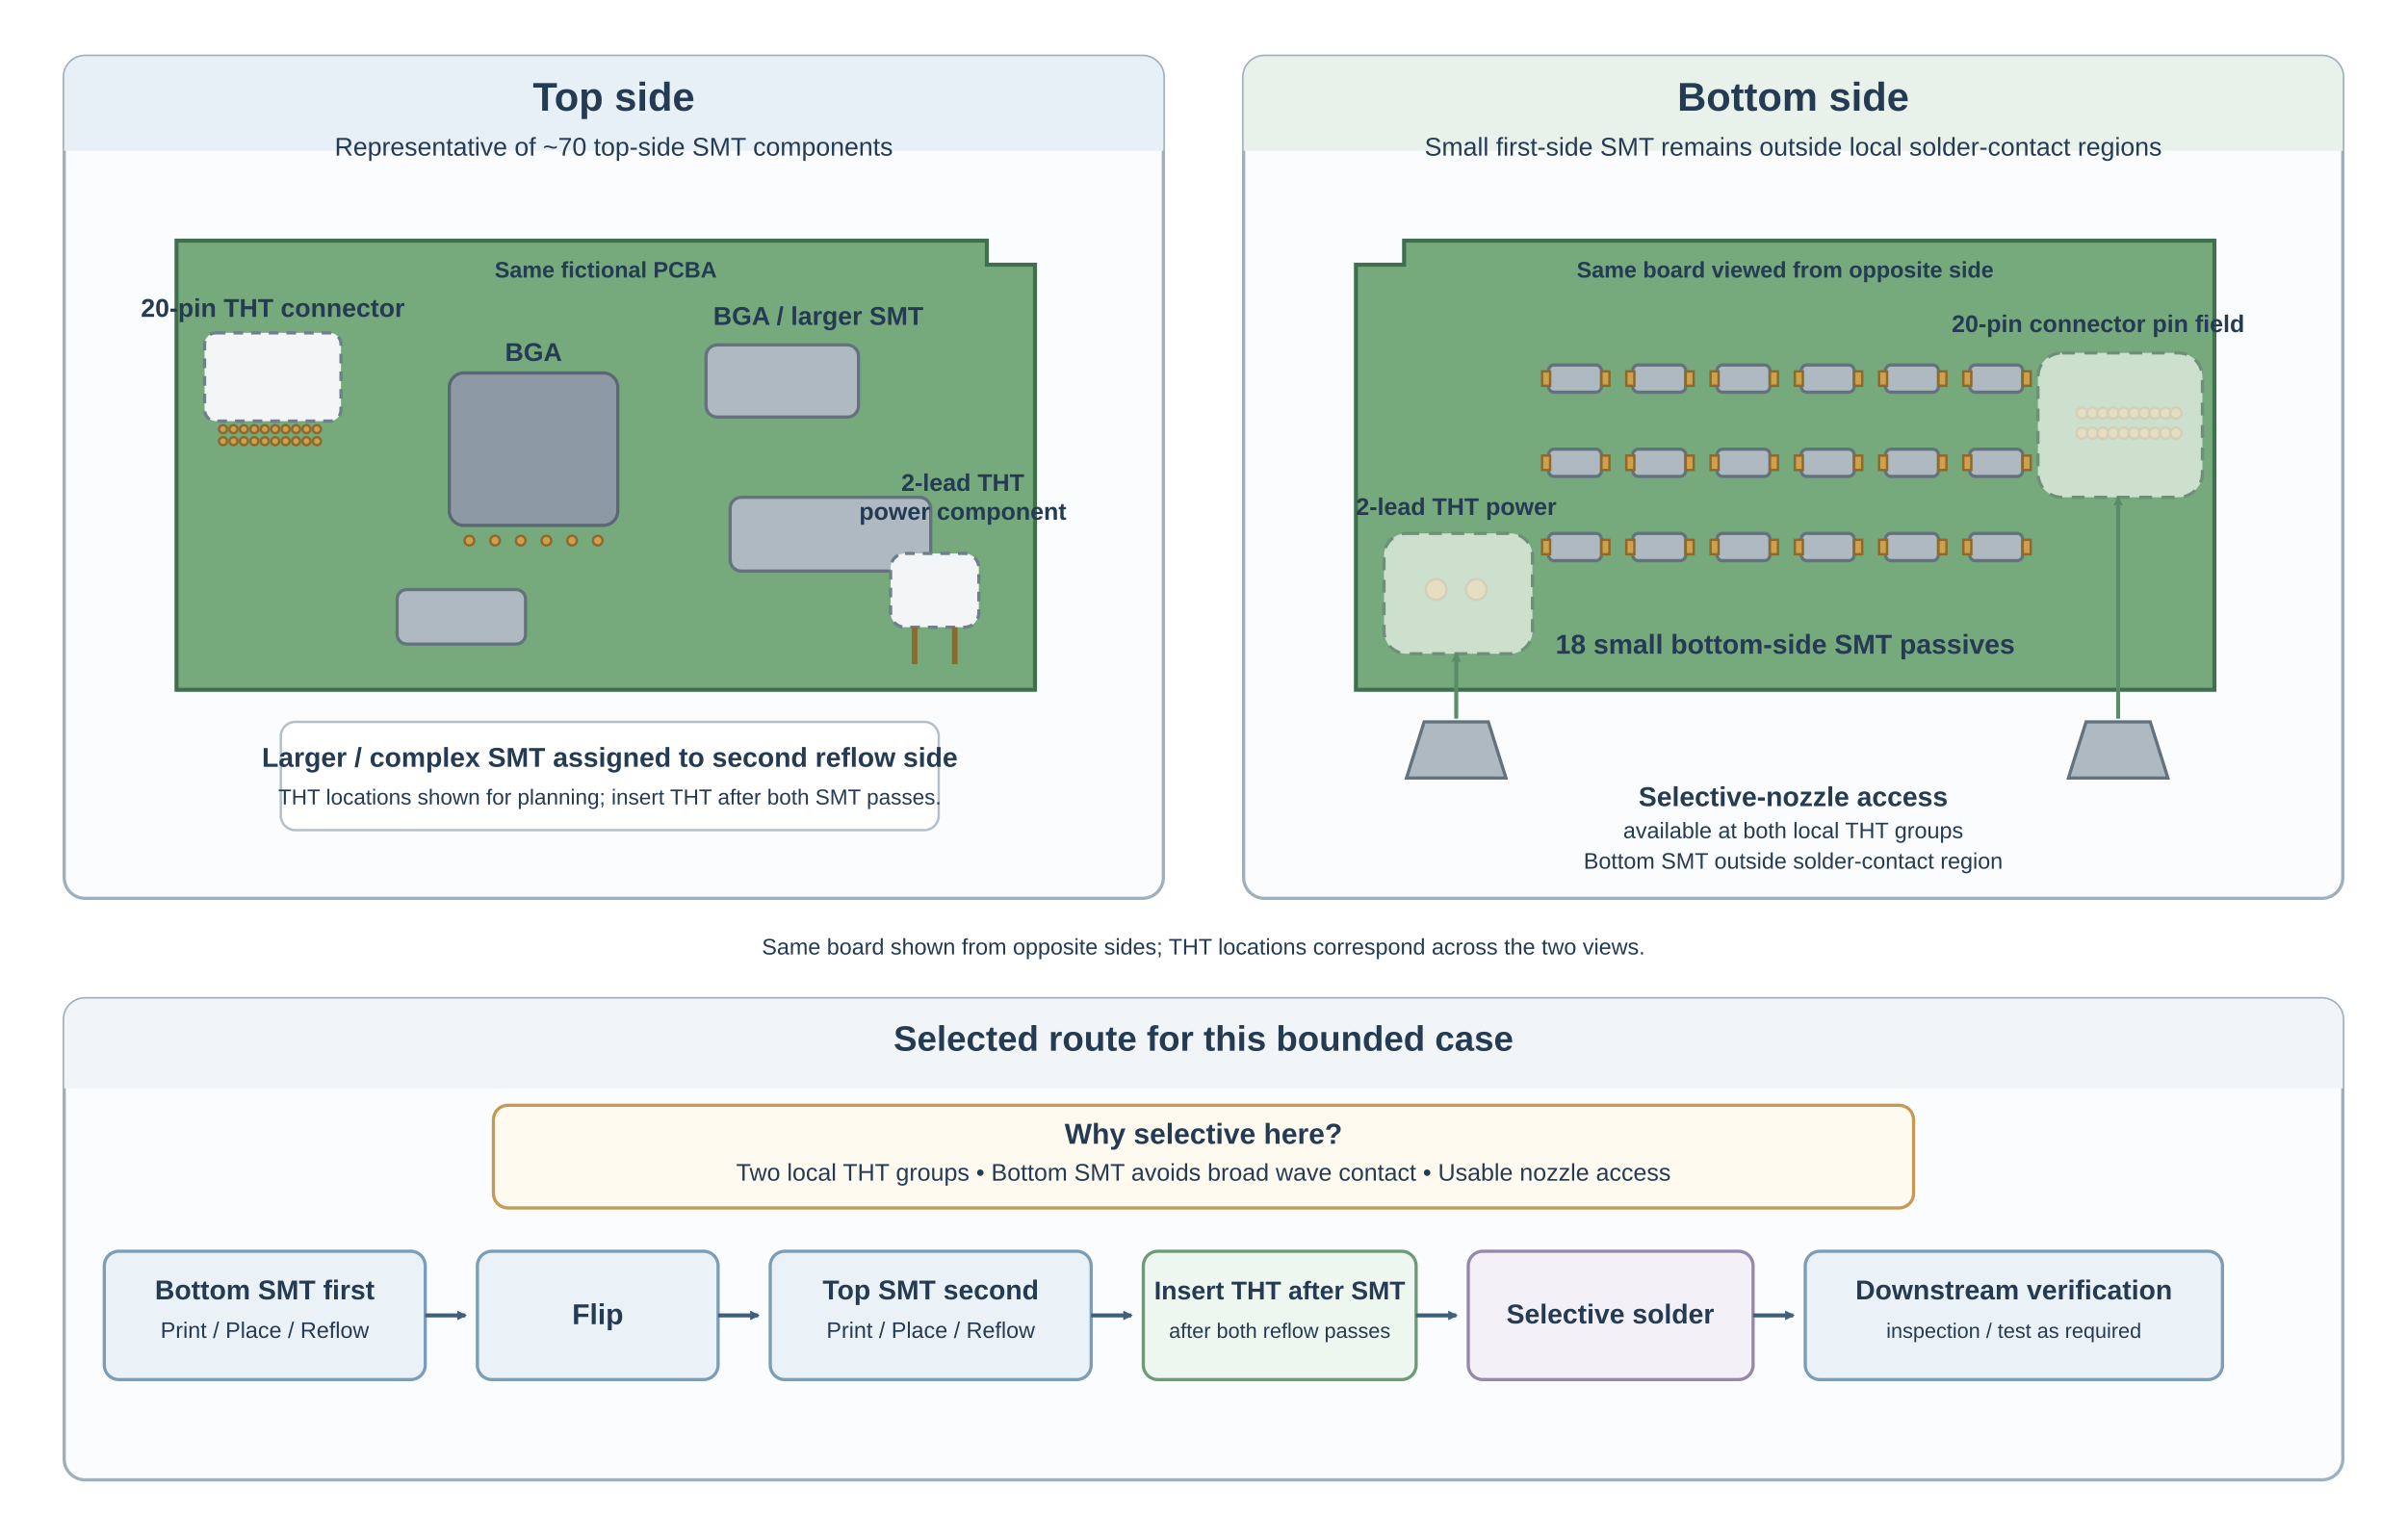
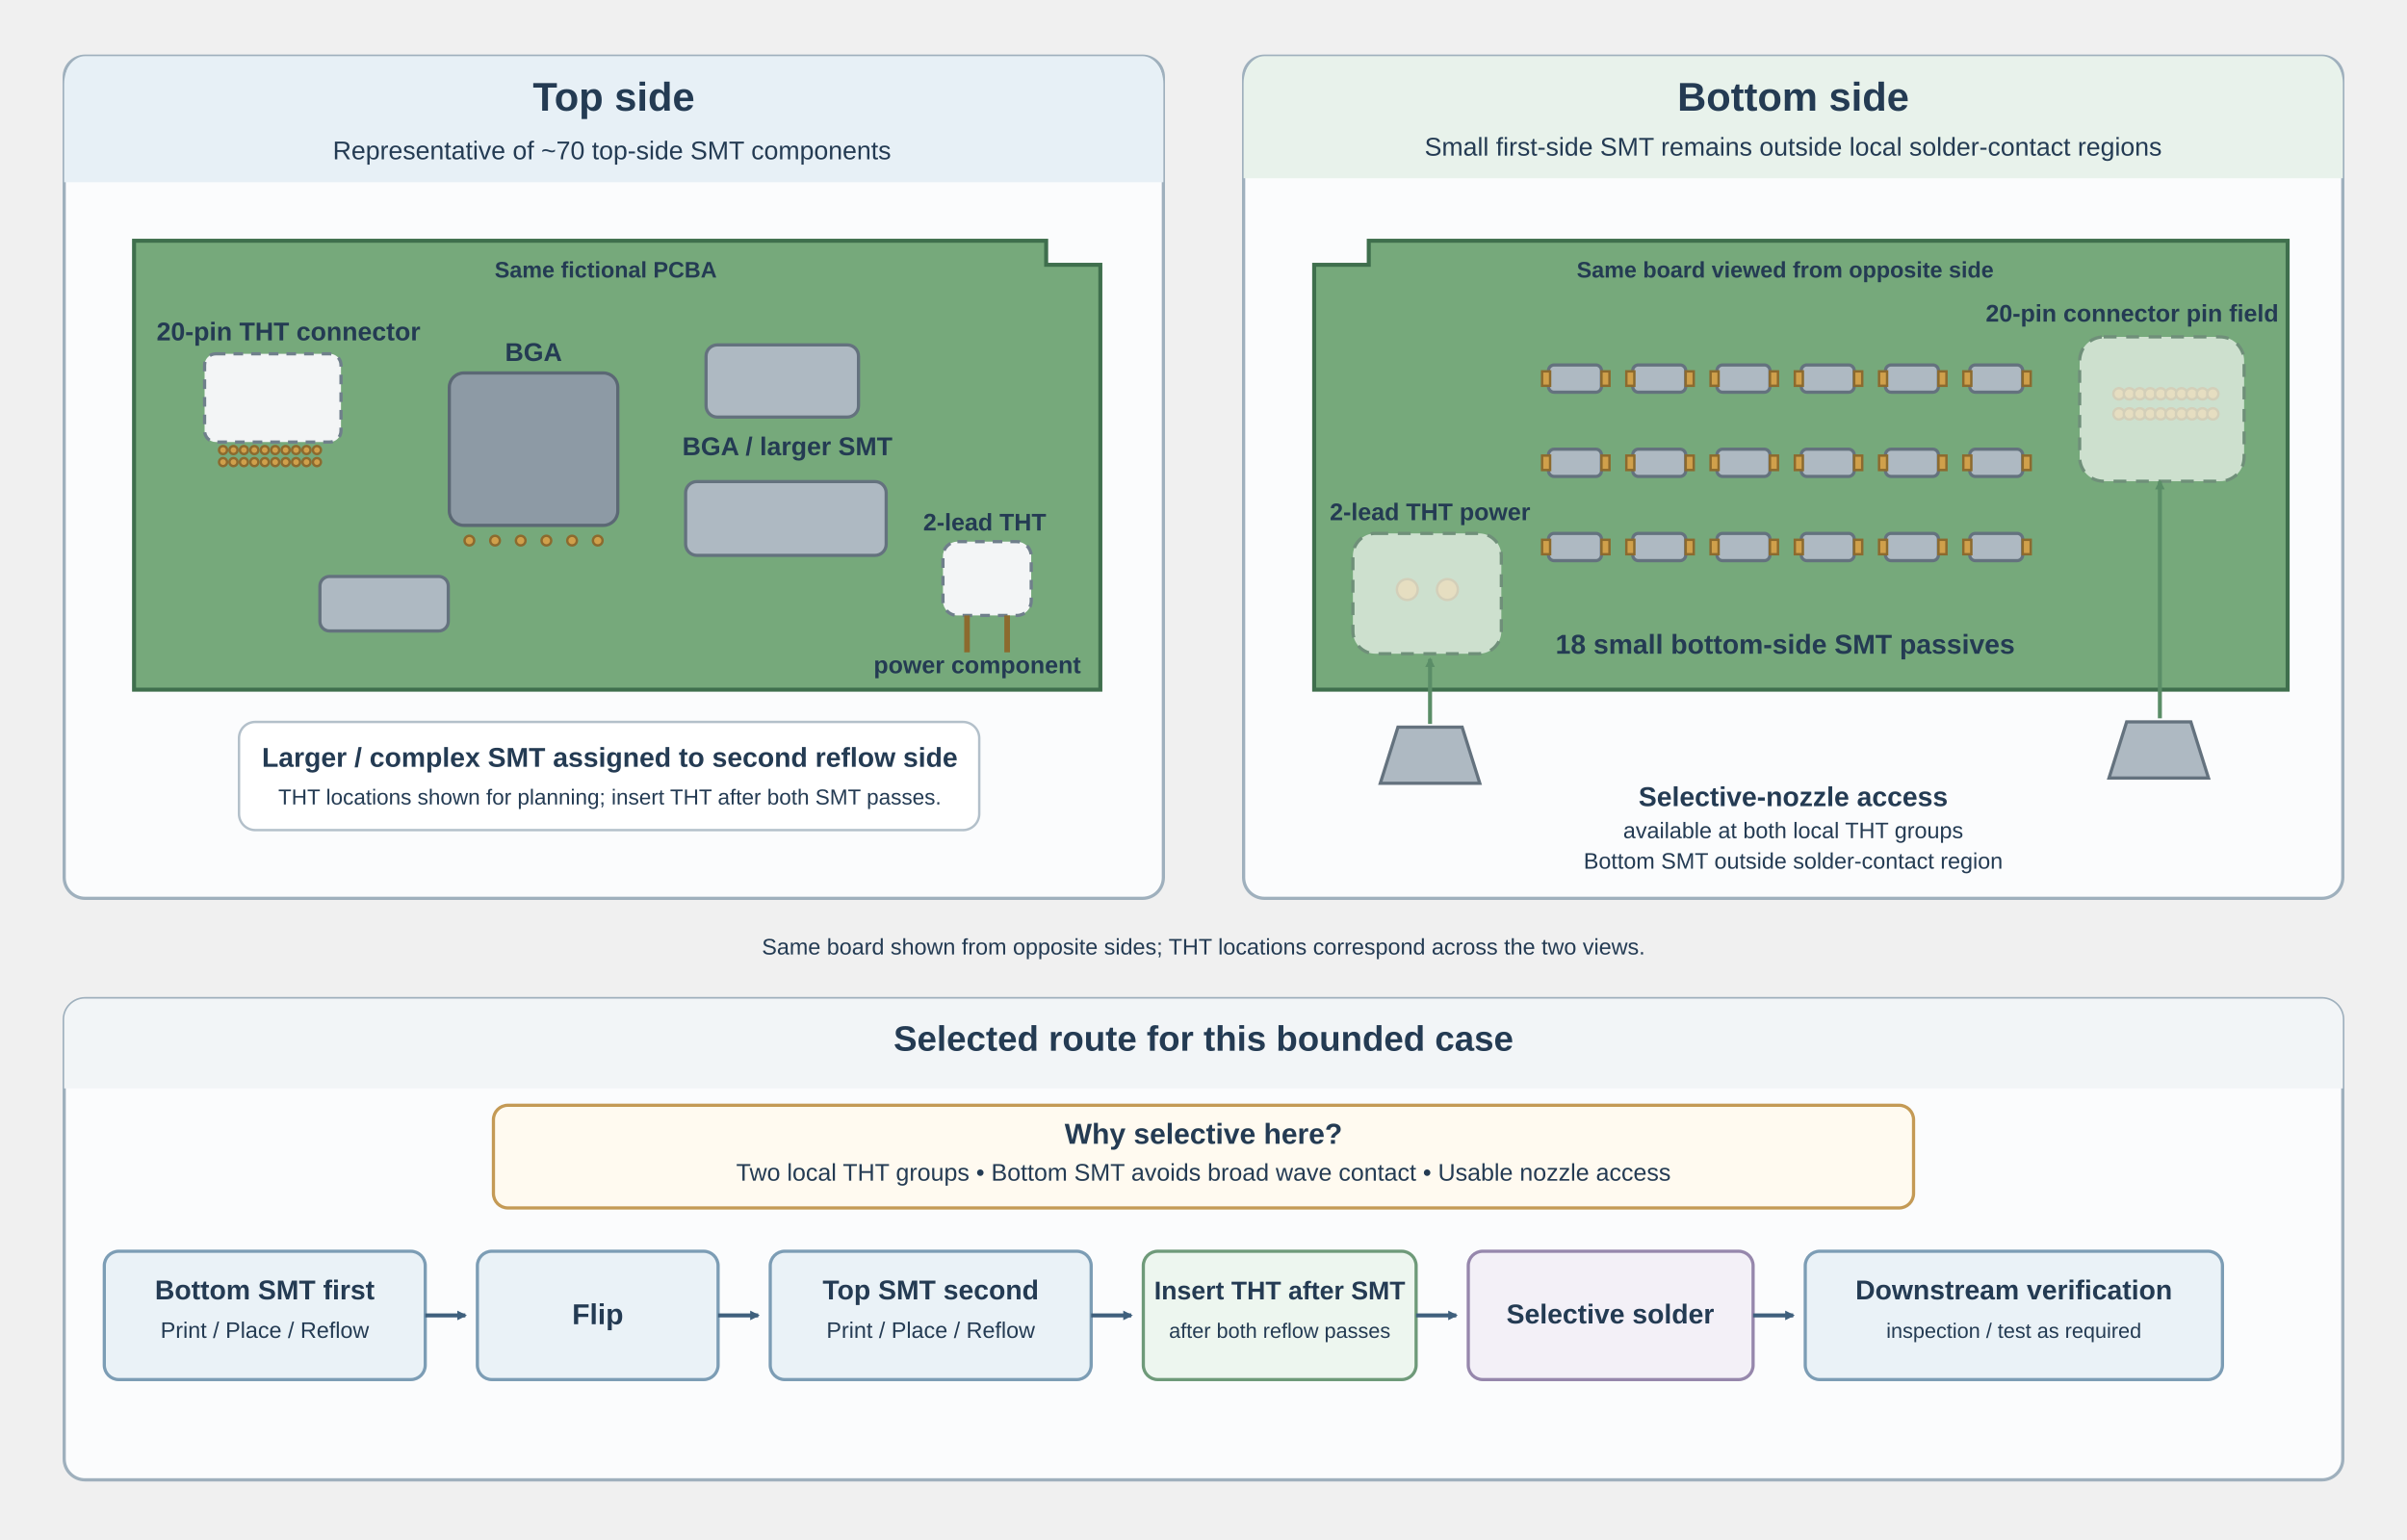
- <svg xmlns="http://www.w3.org/2000/svg" width="3000" height="1920" viewBox="0 0 3000 1920" preserveAspectRatio="xMidYMid meet">
-   <defs>
+ <svg xmlns="http://www.w3.org/2000/svg" width="3000" height="1920" viewBox="0 0 3000 1920" preserveAspectRatio="xMidYMid meet" version="1.1" id="svg135">
+   <defs id="defs2">
    <marker id="arrowNavy" markerWidth="12" markerHeight="12" refX="10" refY="6" orient="auto" markerUnits="userSpaceOnUse">
-       <path d="M0,0 L12,6 L0,12 z" fill="#3f607d" />
+       <path d="M0,0 L12,6 L0,12 z" fill="#3f607d" id="path1" />
    </marker>
    <marker id="arrowGreen" markerWidth="12" markerHeight="12" refX="10" refY="6" orient="auto" markerUnits="userSpaceOnUse">
-       <path d="M0,0 L12,6 L0,12 z" fill="#5a8d67" />
+       <path d="M0,0 L12,6 L0,12 z" fill="#5a8d67" id="path2" />
    </marker>
  </defs>
-   <rect x="0" y="0" width="3000" height="1920" fill="#ffffff" />
-   <style>
+   <style id="style2">
  .txt { font-family: Arial, Helvetica, sans-serif; fill:#243b53; }
  .panel { fill:#fbfcfd; stroke:#9fb0bd; stroke-width:4; }
  .headBlue { fill:#e7f0f6; }
  .headGreen { fill:#e8f2eb; }
  .headRoute { fill:#f2f5f7; }
  .board { fill:#76a97b; stroke:#3f6f4d; stroke-width:5; }
  .comp { fill:#aeb9c2; stroke:#64727e; stroke-width:4; }
  .compDark { fill:#8d9aa5; stroke:#5b6874; stroke-width:4; }
  .pad { fill:#d0a04b; stroke:#8c6a2e; stroke-width:3; }
  .call { fill:#ffffff; stroke:#b3c0ca; stroke-width:3; }
  .routeBox { fill:#eaf2f7; stroke:#7c9db5; stroke-width:4; }
  .routeGreen { fill:#edf6ef; stroke:#6e9a79; stroke-width:4; }
  .routePurple { fill:#f3f0f7; stroke:#9687ac; stroke-width:4; }
  .reason { fill:#fffaf0; stroke:#c49a55; stroke-width:4; }
  .zone { fill:#eef6ef; fill-opacity:0.72; stroke:#6f8f79; stroke-width:4; stroke-dasharray:16 12; }
  .leader { fill:none; stroke:#3f607d; stroke-width:4; marker-end:url(#arrowNavy); }
  .arrow { fill:none; stroke:#3f607d; stroke-width:5; marker-end:url(#arrowNavy); }
  .accessArrow { fill:none; stroke:#5a8d67; stroke-width:5; marker-end:url(#arrowGreen); }
</style>
-   <g id="top-side-panel">
-     <rect class="panel" x="80" y="70" width="1370" height="1050" rx="26" />
-     <path class="headBlue" d="M106,70 h1318 a26,26 0 0 1 26,26 v92 h-1370 v-92 a26,26 0 0 1 26,-26z" />
-     <text class="txt" x="765" y="138" text-anchor="middle" font-size="50" font-weight="700">Top side</text>
-     <text class="txt" x="765" y="194" text-anchor="middle" font-size="32" fill="#4f6b82">Representative of ~70 top-side SMT components</text>
-     <path class="board" d="M220,300 H1230 V330 H1290 V860 H220 Z" />
-     <text class="txt" x="755" y="346" text-anchor="middle" font-size="28" font-weight="700" fill="#2f6040">Same fictional PCBA</text>
-     <rect x="255" y="415" width="170" height="110" rx="14" fill="#f3f5f6" stroke="#6f7f8b" stroke-width="4" stroke-dasharray="12 10" />
-     <g id="conn-top-pins">
-       <circle class="pad" cx="278" cy="535" r="5" />
-       <circle class="pad" cx="291" cy="535" r="5" />
-       <circle class="pad" cx="304" cy="535" r="5" />
-       <circle class="pad" cx="317" cy="535" r="5" />
-       <circle class="pad" cx="330" cy="535" r="5" />
-       <circle class="pad" cx="343" cy="535" r="5" />
-       <circle class="pad" cx="356" cy="535" r="5" />
-       <circle class="pad" cx="369" cy="535" r="5" />
-       <circle class="pad" cx="382" cy="535" r="5" />
-       <circle class="pad" cx="395" cy="535" r="5" />
-       <circle class="pad" cx="278" cy="550" r="5" />
-       <circle class="pad" cx="291" cy="550" r="5" />
-       <circle class="pad" cx="304" cy="550" r="5" />
-       <circle class="pad" cx="317" cy="550" r="5" />
-       <circle class="pad" cx="330" cy="550" r="5" />
-       <circle class="pad" cx="343" cy="550" r="5" />
-       <circle class="pad" cx="356" cy="550" r="5" />
-       <circle class="pad" cx="369" cy="550" r="5" />
-       <circle class="pad" cx="382" cy="550" r="5" />
-       <circle class="pad" cx="395" cy="550" r="5" />
-     </g>
-     <text class="txt" x="340" y="395" text-anchor="middle" font-size="32" font-weight="700">20-pin THT connector</text>
-     <rect class="compDark" x="560" y="465" width="210" height="190" rx="18" />
-     <circle class="pad" cx="585" cy="674" r="6" />
-     <circle class="pad" cx="617" cy="674" r="6" />
-     <circle class="pad" cx="649" cy="674" r="6" />
-     <circle class="pad" cx="681" cy="674" r="6" />
-     <circle class="pad" cx="713" cy="674" r="6" />
-     <circle class="pad" cx="745" cy="674" r="6" />
-     <text class="txt" x="665" y="450" text-anchor="middle" font-size="32" font-weight="700">BGA</text>
-     <rect class="comp" x="880" y="430" width="190" height="90" rx="14" />
-     <rect class="comp" x="910" y="620" width="250" height="92" rx="14" />
-     <rect class="comp" x="495" y="735" width="160" height="68" rx="12" />
-     <text class="txt" x="1020" y="405" text-anchor="middle" font-size="32" font-weight="700">BGA / larger SMT</text>
-     <rect x="1110" y="690" width="110" height="92" rx="18" fill="#f3f5f6" stroke="#6f7f8b" stroke-width="4" stroke-dasharray="12 10" />
-     <line x1="1140" y1="782" x2="1140" y2="828" stroke="#8c6a2e" stroke-width="7" />
-     <line x1="1190" y1="782" x2="1190" y2="828" stroke="#8c6a2e" stroke-width="7" />
-     <text class="txt" x="1200" y="612" text-anchor="middle" font-size="30" font-weight="700">2-lead THT</text>
-     <text class="txt" x="1200" y="648" text-anchor="middle" font-size="30" font-weight="700">power component</text>
-     <rect class="call" x="350" y="900" width="820" height="135" rx="18" />
-     <text class="txt" x="760" y="956" text-anchor="middle" font-size="34" font-weight="700">Larger / complex SMT assigned to second reflow side</text>
-     <text class="txt" x="760" y="1003" text-anchor="middle" font-size="27" fill="#5b7184">THT locations shown for planning; insert THT after both SMT passes.</text>
-   </g>
-   <g id="bottom-side-panel">
-     <rect class="panel" x="1550" y="70" width="1370" height="1050" rx="26" />
-     <path class="headGreen" d="M1576,70 h1318 a26,26 0 0 1 26,26 v92 h-1370 v-92 a26,26 0 0 1 26,-26z" />
-     <text class="txt" x="2235" y="138" text-anchor="middle" font-size="50" font-weight="700">Bottom side</text>
-     <text class="txt" x="2235" y="194" text-anchor="middle" font-size="32" fill="#4f6b82">Small first-side SMT remains outside local solder-contact regions</text>
-     <path class="board" d="M1690,330 H1750 V300 H2760 V860 H1690 Z" />
-     <text class="txt" x="2225" y="346" text-anchor="middle" font-size="28" font-weight="700" fill="#2f6040">Same board viewed from opposite side</text>
-     <circle class="pad" cx="1790" cy="735" r="13" />
-     <circle class="pad" cx="1840" cy="735" r="13" />
-     <rect class="zone" x="1725" y="665" width="185" height="150" rx="28" />
-     <text class="txt" x="1815" y="642" text-anchor="middle" font-size="30" font-weight="700">2-lead THT power</text>
-     <g id="bottom-passives">
-       <g>
-         <rect class="comp" x="1930" y="455" width="66" height="34" rx="7" />
-         <rect class="pad" x="1922" y="463" width="10" height="18" />
-         <rect class="pad" x="1996" y="463" width="10" height="18" />
-       </g>
-       <g>
-         <rect class="comp" x="2035" y="455" width="66" height="34" rx="7" />
-         <rect class="pad" x="2027" y="463" width="10" height="18" />
-         <rect class="pad" x="2101" y="463" width="10" height="18" />
-       </g>
-       <g>
-         <rect class="comp" x="2140" y="455" width="66" height="34" rx="7" />
-         <rect class="pad" x="2132" y="463" width="10" height="18" />
-         <rect class="pad" x="2206" y="463" width="10" height="18" />
-       </g>
-       <g>
-         <rect class="comp" x="2245" y="455" width="66" height="34" rx="7" />
-         <rect class="pad" x="2237" y="463" width="10" height="18" />
-         <rect class="pad" x="2311" y="463" width="10" height="18" />
-       </g>
-       <g>
-         <rect class="comp" x="2350" y="455" width="66" height="34" rx="7" />
-         <rect class="pad" x="2342" y="463" width="10" height="18" />
-         <rect class="pad" x="2416" y="463" width="10" height="18" />
-       </g>
-       <g>
-         <rect class="comp" x="2455" y="455" width="66" height="34" rx="7" />
-         <rect class="pad" x="2447" y="463" width="10" height="18" />
-         <rect class="pad" x="2521" y="463" width="10" height="18" />
-       </g>
-       <g>
-         <rect class="comp" x="1930" y="560" width="66" height="34" rx="7" />
-         <rect class="pad" x="1922" y="568" width="10" height="18" />
-         <rect class="pad" x="1996" y="568" width="10" height="18" />
-       </g>
-       <g>
-         <rect class="comp" x="2035" y="560" width="66" height="34" rx="7" />
-         <rect class="pad" x="2027" y="568" width="10" height="18" />
-         <rect class="pad" x="2101" y="568" width="10" height="18" />
-       </g>
-       <g>
-         <rect class="comp" x="2140" y="560" width="66" height="34" rx="7" />
-         <rect class="pad" x="2132" y="568" width="10" height="18" />
-         <rect class="pad" x="2206" y="568" width="10" height="18" />
-       </g>
-       <g>
-         <rect class="comp" x="2245" y="560" width="66" height="34" rx="7" />
-         <rect class="pad" x="2237" y="568" width="10" height="18" />
-         <rect class="pad" x="2311" y="568" width="10" height="18" />
-       </g>
-       <g>
-         <rect class="comp" x="2350" y="560" width="66" height="34" rx="7" />
-         <rect class="pad" x="2342" y="568" width="10" height="18" />
-         <rect class="pad" x="2416" y="568" width="10" height="18" />
-       </g>
-       <g>
-         <rect class="comp" x="2455" y="560" width="66" height="34" rx="7" />
-         <rect class="pad" x="2447" y="568" width="10" height="18" />
-         <rect class="pad" x="2521" y="568" width="10" height="18" />
-       </g>
-       <g>
-         <rect class="comp" x="1930" y="665" width="66" height="34" rx="7" />
-         <rect class="pad" x="1922" y="673" width="10" height="18" />
-         <rect class="pad" x="1996" y="673" width="10" height="18" />
-       </g>
-       <g>
-         <rect class="comp" x="2035" y="665" width="66" height="34" rx="7" />
-         <rect class="pad" x="2027" y="673" width="10" height="18" />
-         <rect class="pad" x="2101" y="673" width="10" height="18" />
-       </g>
-       <g>
-         <rect class="comp" x="2140" y="665" width="66" height="34" rx="7" />
-         <rect class="pad" x="2132" y="673" width="10" height="18" />
-         <rect class="pad" x="2206" y="673" width="10" height="18" />
-       </g>
-       <g>
-         <rect class="comp" x="2245" y="665" width="66" height="34" rx="7" />
-         <rect class="pad" x="2237" y="673" width="10" height="18" />
-         <rect class="pad" x="2311" y="673" width="10" height="18" />
-       </g>
-       <g>
-         <rect class="comp" x="2350" y="665" width="66" height="34" rx="7" />
-         <rect class="pad" x="2342" y="673" width="10" height="18" />
-         <rect class="pad" x="2416" y="673" width="10" height="18" />
-       </g>
-       <g>
-         <rect class="comp" x="2455" y="665" width="66" height="34" rx="7" />
-         <rect class="pad" x="2447" y="673" width="10" height="18" />
-         <rect class="pad" x="2521" y="673" width="10" height="18" />
-       </g>
-     </g>
-     <text class="txt" x="2225" y="815" text-anchor="middle" font-size="34" font-weight="700">18 small bottom-side SMT passives</text>
-     <g id="connector-bottom-pins">
-       <circle class="pad" cx="2595" cy="515" r="7" />
-       <circle class="pad" cx="2608" cy="515" r="7" />
-       <circle class="pad" cx="2621" cy="515" r="7" />
-       <circle class="pad" cx="2634" cy="515" r="7" />
-       <circle class="pad" cx="2647" cy="515" r="7" />
-       <circle class="pad" cx="2660" cy="515" r="7" />
-       <circle class="pad" cx="2673" cy="515" r="7" />
-       <circle class="pad" cx="2686" cy="515" r="7" />
-       <circle class="pad" cx="2699" cy="515" r="7" />
-       <circle class="pad" cx="2712" cy="515" r="7" />
-       <circle class="pad" cx="2595" cy="540" r="7" />
-       <circle class="pad" cx="2608" cy="540" r="7" />
-       <circle class="pad" cx="2621" cy="540" r="7" />
-       <circle class="pad" cx="2634" cy="540" r="7" />
-       <circle class="pad" cx="2647" cy="540" r="7" />
-       <circle class="pad" cx="2660" cy="540" r="7" />
-       <circle class="pad" cx="2673" cy="540" r="7" />
-       <circle class="pad" cx="2686" cy="540" r="7" />
-       <circle class="pad" cx="2699" cy="540" r="7" />
-       <circle class="pad" cx="2712" cy="540" r="7" />
-     </g>
-     <rect class="zone" x="2540" y="440" width="205" height="180" rx="30" />
-     <text class="txt" x="2615" y="414" text-anchor="middle" font-size="30" font-weight="700">20-pin connector pin field</text>
-     <g id="selective-nozzles">
-       <path d="M1775,900 h80 l22,70 h-124 z" fill="#aeb9c2" stroke="#64727e" stroke-width="4" />
-       <line class="accessArrow" x1="1815" y1="896" x2="1815" y2="815" />
-       <path d="M2600,900 h80 l22,70 h-124 z" fill="#aeb9c2" stroke="#64727e" stroke-width="4" />
-       <line class="accessArrow" x1="2640" y1="896" x2="2640" y2="620" />
-     </g>
-     <text class="txt" x="2235" y="1005" text-anchor="middle" font-size="34" font-weight="700" fill="#507e5c">Selective-nozzle access</text>
-     <text class="txt" x="2235" y="1045" text-anchor="middle" font-size="28" fill="#5b7184">available at both local THT groups</text>
-     <text class="txt" x="2235" y="1083" text-anchor="middle" font-size="28" fill="#5b7184">Bottom SMT outside solder-contact region</text>
-   </g>
+   <rect class="panel" x="80" y="70" width="1370" height="1050" rx="26" id="rect3" />
+   <path class="headBlue" d="m 106,70 h 1318 a 26,34.644 0 0 1 26,34.644 v 122.587 H 80 V 104.644 A 26,34.644 0 0 1 106,70 Z" id="path3" style="stroke-width:1.154" />
+   <text class="txt" x="765" y="138" text-anchor="middle" font-size="50px" font-weight="700" id="text3">Top side</text>
+   <text class="txt" x="762.692" y="198.615" text-anchor="middle" font-size="32px" fill="#4f6b82" id="text4">Representative of ~70 top-side SMT components</text>
+   <path class="board" d="M 167.075,300.152 H 1303.903 v 29.984 h 67.534 V 859.848 H 167.075 Z" id="path4" />
+   <text class="txt" x="755" y="346" text-anchor="middle" font-size="28px" font-weight="700" fill="#2f6040" id="text5">Same fictional PCBA</text>
+   <rect x="255" y="441.109" width="170" height="110" rx="14" fill="#f3f5f6" stroke="#6f7f8b" stroke-width="4" stroke-dasharray="12, 10" id="rect5" />
+   <g id="conn-top-pins" transform="translate(0,26.10856)">
+     <circle class="pad" cx="278" cy="535" r="5" id="circle5" />
+     <circle class="pad" cx="291" cy="535" r="5" id="circle6" />
+     <circle class="pad" cx="304" cy="535" r="5" id="circle7" />
+     <circle class="pad" cx="317" cy="535" r="5" id="circle8" />
+     <circle class="pad" cx="330" cy="535" r="5" id="circle9" />
+     <circle class="pad" cx="343" cy="535" r="5" id="circle10" />
+     <circle class="pad" cx="356" cy="535" r="5" id="circle11" />
+     <circle class="pad" cx="369" cy="535" r="5" id="circle12" />
+     <circle class="pad" cx="382" cy="535" r="5" id="circle13" />
+     <circle class="pad" cx="395" cy="535" r="5" id="circle14" />
+     <circle class="pad" cx="278" cy="550" r="5" id="circle15" />
+     <circle class="pad" cx="291" cy="550" r="5" id="circle16" />
+     <circle class="pad" cx="304" cy="550" r="5" id="circle17" />
+     <circle class="pad" cx="317" cy="550" r="5" id="circle18" />
+     <circle class="pad" cx="330" cy="550" r="5" id="circle19" />
+     <circle class="pad" cx="343" cy="550" r="5" id="circle20" />
+     <circle class="pad" cx="356" cy="550" r="5" id="circle21" />
+     <circle class="pad" cx="369" cy="550" r="5" id="circle22" />
+     <circle class="pad" cx="382" cy="550" r="5" id="circle23" />
+     <circle class="pad" cx="395" cy="550" r="5" id="circle24" />
+   </g>
+   <text class="txt" x="359.581" y="424.372" text-anchor="middle" font-size="32px" font-weight="700" id="text24">20-pin THT connector</text>
+   <rect class="compDark" x="560" y="465" width="210" height="190" rx="18" id="rect24" />
+   <circle class="pad" cx="585" cy="674" r="6" id="circle25" />
+   <circle class="pad" cx="617" cy="674" r="6" id="circle26" />
+   <circle class="pad" cx="649" cy="674" r="6" id="circle27" />
+   <circle class="pad" cx="681" cy="674" r="6" id="circle28" />
+   <circle class="pad" cx="713" cy="674" r="6" id="circle29" />
+   <circle class="pad" cx="745" cy="674" r="6" id="circle30" />
+   <text class="txt" x="665" y="450" text-anchor="middle" font-size="32px" font-weight="700" id="text30">BGA</text>
+   <rect class="comp" x="880" y="430" width="190" height="90" rx="14" id="rect30" />
+   <rect class="comp" x="854.519" y="600.419" width="250" height="92" rx="14" id="rect31" />
+   <rect class="comp" x="398.725" y="718.682" width="160" height="68" rx="12" id="rect32" />
+   <text class="txt" x="981.345" y="567.484" text-anchor="middle" font-size="32px" font-weight="700" id="text32">BGA / larger SMT</text>
+   <rect x="1175.271" y="675.314" width="110" height="92" rx="18" fill="#f3f5f6" stroke="#6f7f8b" stroke-width="4" stroke-dasharray="12, 10" id="rect33" />
+   <line x1="1205.271" y1="767.314" x2="1205.271" y2="813.314" stroke="#8c6a2e" stroke-width="7" id="line33" />
+   <line x1="1255.271" y1="767.314" x2="1255.271" y2="813.314" stroke="#8c6a2e" stroke-width="7" id="line34" />
+   <text class="txt" x="1227.305" y="661.388" text-anchor="middle" font-size="30px" font-weight="700" id="text34">2-lead THT</text>
+   <text class="txt" x="1218.013" y="839.35" text-anchor="middle" font-size="30px" font-weight="700" id="text35">power component</text>
+   <rect class="call" x="297.873" y="900.09" width="922.622" height="134.82" rx="20.253" id="rect35" />
+   <text class="txt" x="760" y="956" text-anchor="middle" font-size="34px" font-weight="700" id="text36">Larger / complex SMT assigned to second reflow side</text>
+   <text class="txt" x="760" y="1003" text-anchor="middle" font-size="27px" fill="#5b7184" id="text37">THT locations shown for planning; insert THT after both SMT passes.</text>
+   <rect class="panel" x="1550" y="70" width="1370" height="1050" rx="26" id="rect37" />
+   <path class="headGreen" d="m 1576,70 h 1318 a 26,33.55 0 0 1 26,33.55 V 222.267 H 1550 V 103.55 A 26,33.55 0 0 1 1576,70 Z" id="path37" style="stroke-width:1.136" />
+   <text class="txt" x="2235" y="138" text-anchor="middle" font-size="50px" font-weight="700" id="text38">Bottom side</text>
+   <text class="txt" x="2235" y="194" text-anchor="middle" font-size="32px" fill="#4f6b82" id="text39">Small first-side SMT remains outside local solder-contact regions</text>
+   <path class="board" d="m 1637.944,330.144 h 68.034 v -29.983 h 1145.24 v 559.677 H 1637.944 Z" id="path39" />
+   <text class="txt" x="2225" y="346" text-anchor="middle" font-size="28px" font-weight="700" fill="#2f6040" id="text40">Same board viewed from opposite side</text>
+   <circle class="pad" cx="1754" cy="735" r="13" id="circle40" />
+   <circle class="pad" cx="1804" cy="735" r="13" id="circle41" />
+   <rect class="zone" x="1686.205" y="665" width="185" height="150" rx="28" id="rect41" />
+   <text class="txt" x="1782.364" y="648.527" text-anchor="middle" font-size="30px" font-weight="700" id="text41">2-lead THT power</text>
+   <g id="bottom-passives">
+     <g id="g44">
+       <rect class="comp" x="1930" y="455" width="66" height="34" rx="7" id="rect42" />
+       <rect class="pad" x="1922" y="463" width="10" height="18" id="rect43" />
+       <rect class="pad" x="1996" y="463" width="10" height="18" id="rect44" />
+     </g>
+     <g id="g47">
+       <rect class="comp" x="2035" y="455" width="66" height="34" rx="7" id="rect45" />
+       <rect class="pad" x="2027" y="463" width="10" height="18" id="rect46" />
+       <rect class="pad" x="2101" y="463" width="10" height="18" id="rect47" />
+     </g>
+     <g id="g50">
+       <rect class="comp" x="2140" y="455" width="66" height="34" rx="7" id="rect48" />
+       <rect class="pad" x="2132" y="463" width="10" height="18" id="rect49" />
+       <rect class="pad" x="2206" y="463" width="10" height="18" id="rect50" />
+     </g>
+     <g id="g53">
+       <rect class="comp" x="2245" y="455" width="66" height="34" rx="7" id="rect51" />
+       <rect class="pad" x="2237" y="463" width="10" height="18" id="rect52" />
+       <rect class="pad" x="2311" y="463" width="10" height="18" id="rect53" />
+     </g>
+     <g id="g56">
+       <rect class="comp" x="2350" y="455" width="66" height="34" rx="7" id="rect54" />
+       <rect class="pad" x="2342" y="463" width="10" height="18" id="rect55" />
+       <rect class="pad" x="2416" y="463" width="10" height="18" id="rect56" />
+     </g>
+     <g id="g59">
+       <rect class="comp" x="2455" y="455" width="66" height="34" rx="7" id="rect57" />
+       <rect class="pad" x="2447" y="463" width="10" height="18" id="rect58" />
+       <rect class="pad" x="2521" y="463" width="10" height="18" id="rect59" />
+     </g>
+     <g id="g62">
+       <rect class="comp" x="1930" y="560" width="66" height="34" rx="7" id="rect60" />
+       <rect class="pad" x="1922" y="568" width="10" height="18" id="rect61" />
+       <rect class="pad" x="1996" y="568" width="10" height="18" id="rect62" />
+     </g>
+     <g id="g65">
+       <rect class="comp" x="2035" y="560" width="66" height="34" rx="7" id="rect63" />
+       <rect class="pad" x="2027" y="568" width="10" height="18" id="rect64" />
+       <rect class="pad" x="2101" y="568" width="10" height="18" id="rect65" />
+     </g>
+     <g id="g68">
+       <rect class="comp" x="2140" y="560" width="66" height="34" rx="7" id="rect66" />
+       <rect class="pad" x="2132" y="568" width="10" height="18" id="rect67" />
+       <rect class="pad" x="2206" y="568" width="10" height="18" id="rect68" />
+     </g>
+     <g id="g71">
+       <rect class="comp" x="2245" y="560" width="66" height="34" rx="7" id="rect69" />
+       <rect class="pad" x="2237" y="568" width="10" height="18" id="rect70" />
+       <rect class="pad" x="2311" y="568" width="10" height="18" id="rect71" />
+     </g>
+     <g id="g74">
+       <rect class="comp" x="2350" y="560" width="66" height="34" rx="7" id="rect72" />
+       <rect class="pad" x="2342" y="568" width="10" height="18" id="rect73" />
+       <rect class="pad" x="2416" y="568" width="10" height="18" id="rect74" />
+     </g>
+     <g id="g77">
+       <rect class="comp" x="2455" y="560" width="66" height="34" rx="7" id="rect75" />
+       <rect class="pad" x="2447" y="568" width="10" height="18" id="rect76" />
+       <rect class="pad" x="2521" y="568" width="10" height="18" id="rect77" />
+     </g>
+     <g id="g80">
+       <rect class="comp" x="1930" y="665" width="66" height="34" rx="7" id="rect78" />
+       <rect class="pad" x="1922" y="673" width="10" height="18" id="rect79" />
+       <rect class="pad" x="1996" y="673" width="10" height="18" id="rect80" />
+     </g>
+     <g id="g83">
+       <rect class="comp" x="2035" y="665" width="66" height="34" rx="7" id="rect81" />
+       <rect class="pad" x="2027" y="673" width="10" height="18" id="rect82" />
+       <rect class="pad" x="2101" y="673" width="10" height="18" id="rect83" />
+     </g>
+     <g id="g86">
+       <rect class="comp" x="2140" y="665" width="66" height="34" rx="7" id="rect84" />
+       <rect class="pad" x="2132" y="673" width="10" height="18" id="rect85" />
+       <rect class="pad" x="2206" y="673" width="10" height="18" id="rect86" />
+     </g>
+     <g id="g89">
+       <rect class="comp" x="2245" y="665" width="66" height="34" rx="7" id="rect87" />
+       <rect class="pad" x="2237" y="673" width="10" height="18" id="rect88" />
+       <rect class="pad" x="2311" y="673" width="10" height="18" id="rect89" />
+     </g>
+     <g id="g92">
+       <rect class="comp" x="2350" y="665" width="66" height="34" rx="7" id="rect90" />
+       <rect class="pad" x="2342" y="673" width="10" height="18" id="rect91" />
+       <rect class="pad" x="2416" y="673" width="10" height="18" id="rect92" />
+     </g>
+     <g id="g95">
+       <rect class="comp" x="2455" y="665" width="66" height="34" rx="7" id="rect93" />
+       <rect class="pad" x="2447" y="673" width="10" height="18" id="rect94" />
+       <rect class="pad" x="2521" y="673" width="10" height="18" id="rect95" />
+     </g>
+   </g>
+   <text class="txt" x="2225" y="815" text-anchor="middle" font-size="34px" font-weight="700" id="text95">18 small bottom-side SMT passives</text>
+   <g id="connector-bottom-pins" transform="translate(46,-24)">
+     <circle class="pad" cx="2595" cy="515" r="7" id="circle95" />
+     <circle class="pad" cx="2608" cy="515" r="7" id="circle96" />
+     <circle class="pad" cx="2621" cy="515" r="7" id="circle97" />
+     <circle class="pad" cx="2634" cy="515" r="7" id="circle98" />
+     <circle class="pad" cx="2647" cy="515" r="7" id="circle99" />
+     <circle class="pad" cx="2660" cy="515" r="7" id="circle100" />
+     <circle class="pad" cx="2673" cy="515" r="7" id="circle101" />
+     <circle class="pad" cx="2686" cy="515" r="7" id="circle102" />
+     <circle class="pad" cx="2699" cy="515" r="7" id="circle103" />
+     <circle class="pad" cx="2712" cy="515" r="7" id="circle104" />
+     <circle class="pad" cx="2595" cy="540" r="7" id="circle105" />
+     <circle class="pad" cx="2608" cy="540" r="7" id="circle106" />
+     <circle class="pad" cx="2621" cy="540" r="7" id="circle107" />
+     <circle class="pad" cx="2634" cy="540" r="7" id="circle108" />
+     <circle class="pad" cx="2647" cy="540" r="7" id="circle109" />
+     <circle class="pad" cx="2660" cy="540" r="7" id="circle110" />
+     <circle class="pad" cx="2673" cy="540" r="7" id="circle111" />
+     <circle class="pad" cx="2686" cy="540" r="7" id="circle112" />
+     <circle class="pad" cx="2699" cy="540" r="7" id="circle113" />
+     <circle class="pad" cx="2712" cy="540" r="7" id="circle114" />
+   </g>
+   <rect class="zone" x="2592" y="420" width="205" height="180" rx="30" id="rect114" />
+   <text class="txt" x="2657.427" y="400.946" text-anchor="middle" font-size="30px" font-weight="700" id="text114">20-pin connector pin field</text>
+   <path d="m 1742.364,906.527 h 80 l 22,70 h -124 z" fill="#aeb9c2" stroke="#64727e" stroke-width="4" id="path114" />
+   <line class="accessArrow" x1="1782.364" y1="902.527" x2="1782.364" y2="821.527" id="line114" />
+   <path d="m 2650.585,900 h 80 l 22,70 h -124 z" fill="#aeb9c2" stroke="#64727e" stroke-width="4" id="path115" />
+   <line class="accessArrow" x1="2692" y1="895.581" x2="2692" y2="600.141" id="line115" />
+   <text class="txt" x="2235" y="1005" text-anchor="middle" font-size="34px" font-weight="700" fill="#507e5c" id="text115">Selective-nozzle access</text>
+   <text class="txt" x="2235" y="1045" text-anchor="middle" font-size="28px" fill="#5b7184" id="text116">available at both local THT groups</text>
+   <text class="txt" x="2235" y="1083" text-anchor="middle" font-size="28px" fill="#5b7184" id="text117">Bottom SMT outside solder-contact region</text>
  <g id="correspondence-note">
-     <text class="txt" x="1500" y="1190" text-anchor="middle" font-size="28" fill="#647789">Same board shown from opposite sides; THT locations correspond across the two views.</text>
+     <text class="txt" x="1500" y="1190" text-anchor="middle" font-size="28" fill="#647789" id="text118">Same board shown from opposite sides; THT locations correspond across the two views.</text>
  </g>
  <g id="route-panel">
-     <rect class="panel" x="80" y="1245" width="2840" height="600" rx="26" />
-     <path class="headRoute" d="M106,1245 h2788 a26,26 0 0 1 26,26 v86 h-2840 v-86 a26,26 0 0 1 26,-26z" />
-     <text class="txt" x="1500" y="1310" text-anchor="middle" font-size="44" font-weight="700">Selected route for this bounded case</text>
-     <rect class="reason" x="615" y="1378" width="1770" height="128" rx="18" />
-     <text class="txt" x="1500" y="1426" text-anchor="middle" font-size="36" font-weight="700">Why selective here?</text>
-     <text class="txt" x="1500" y="1472" text-anchor="middle" font-size="30">Two local THT groups   •   Bottom SMT avoids broad wave contact   •   Usable nozzle access</text>
+     <rect class="panel" x="80" y="1245" width="2840" height="600" rx="26" id="rect118" />
+     <path class="headRoute" d="M106,1245 h2788 a26,26 0 0 1 26,26 v86 h-2840 v-86 a26,26 0 0 1 26,-26z" id="path118" />
+     <text class="txt" x="1500" y="1310" text-anchor="middle" font-size="44" font-weight="700" id="text119">Selected route for this bounded case</text>
+     <rect class="reason" x="615" y="1378" width="1770" height="128" rx="18" id="rect119" />
+     <text class="txt" x="1500" y="1426" text-anchor="middle" font-size="36" font-weight="700" id="text120">Why selective here?</text>
+     <text class="txt" x="1500" y="1472" text-anchor="middle" font-size="30" id="text121">Two local THT groups   •   Bottom SMT avoids broad wave contact   •   Usable nozzle access</text>
    <g id="route-boxes">
-       <rect class="routeBox" x="130" y="1560" width="400" height="160" rx="18" />
-       <text class="txt" x="330" y="1620" text-anchor="middle" font-size="34" font-weight="700">Bottom SMT first</text>
-       <text class="txt" x="330" y="1668" text-anchor="middle" font-size="28">Print / Place / Reflow</text>
-       <rect class="routeBox" x="595" y="1560" width="300" height="160" rx="18" />
-       <text class="txt" x="745" y="1651" text-anchor="middle" font-size="36" font-weight="700">Flip</text>
-       <rect class="routeBox" x="960" y="1560" width="400" height="160" rx="18" />
-       <text class="txt" x="1160" y="1620" text-anchor="middle" font-size="34" font-weight="700">Top SMT second</text>
-       <text class="txt" x="1160" y="1668" text-anchor="middle" font-size="28">Print / Place / Reflow</text>
-       <rect class="routeGreen" x="1425" y="1560" width="340" height="160" rx="18" />
-       <text class="txt" x="1595" y="1620" text-anchor="middle" font-size="32" font-weight="700">Insert THT after SMT</text>
-       <text class="txt" x="1595" y="1668" text-anchor="middle" font-size="26">after both reflow passes</text>
-       <rect class="routePurple" x="1830" y="1560" width="355" height="160" rx="18" />
-       <text class="txt" x="2007" y="1650" text-anchor="middle" font-size="34" font-weight="700">Selective solder</text>
-       <rect class="routeBox" x="2250" y="1560" width="520" height="160" rx="18" />
-       <text class="txt" x="2510" y="1620" text-anchor="middle" font-size="34" font-weight="700">Downstream verification</text>
-       <text class="txt" x="2510" y="1668" text-anchor="middle" font-size="26">inspection / test as required</text>
-     </g>
-     <line class="arrow" x1="530" y1="1640" x2="580" y2="1640" />
-     <line class="arrow" x1="895" y1="1640" x2="945" y2="1640" />
-     <line class="arrow" x1="1360" y1="1640" x2="1410" y2="1640" />
-     <line class="arrow" x1="1765" y1="1640" x2="1815" y2="1640" />
-     <line class="arrow" x1="2185" y1="1640" x2="2235" y2="1640" />
+       <rect class="routeBox" x="130" y="1560" width="400" height="160" rx="18" id="rect121" />
+       <text class="txt" x="330" y="1620" text-anchor="middle" font-size="34" font-weight="700" id="text122">Bottom SMT first</text>
+       <text class="txt" x="330" y="1668" text-anchor="middle" font-size="28" id="text123">Print / Place / Reflow</text>
+       <rect class="routeBox" x="595" y="1560" width="300" height="160" rx="18" id="rect123" />
+       <text class="txt" x="745" y="1651" text-anchor="middle" font-size="36" font-weight="700" id="text124">Flip</text>
+       <rect class="routeBox" x="960" y="1560" width="400" height="160" rx="18" id="rect124" />
+       <text class="txt" x="1160" y="1620" text-anchor="middle" font-size="34" font-weight="700" id="text125">Top SMT second</text>
+       <text class="txt" x="1160" y="1668" text-anchor="middle" font-size="28" id="text126">Print / Place / Reflow</text>
+       <rect class="routeGreen" x="1425" y="1560" width="340" height="160" rx="18" id="rect126" />
+       <text class="txt" x="1595" y="1620" text-anchor="middle" font-size="32" font-weight="700" id="text127">Insert THT after SMT</text>
+       <text class="txt" x="1595" y="1668" text-anchor="middle" font-size="26" id="text128">after both reflow passes</text>
+       <rect class="routePurple" x="1830" y="1560" width="355" height="160" rx="18" id="rect128" />
+       <text class="txt" x="2007" y="1650" text-anchor="middle" font-size="34" font-weight="700" id="text129">Selective solder</text>
+       <rect class="routeBox" x="2250" y="1560" width="520" height="160" rx="18" id="rect129" />
+       <text class="txt" x="2510" y="1620" text-anchor="middle" font-size="34" font-weight="700" id="text130">Downstream verification</text>
+       <text class="txt" x="2510" y="1668" text-anchor="middle" font-size="26" id="text131">inspection / test as required</text>
+     </g>
+     <line class="arrow" x1="530" y1="1640" x2="580" y2="1640" id="line131" />
+     <line class="arrow" x1="895" y1="1640" x2="945" y2="1640" id="line132" />
+     <line class="arrow" x1="1360" y1="1640" x2="1410" y2="1640" id="line133" />
+     <line class="arrow" x1="1765" y1="1640" x2="1815" y2="1640" id="line134" />
+     <line class="arrow" x1="2185" y1="1640" x2="2235" y2="1640" id="line135" />
  </g>
</svg>
